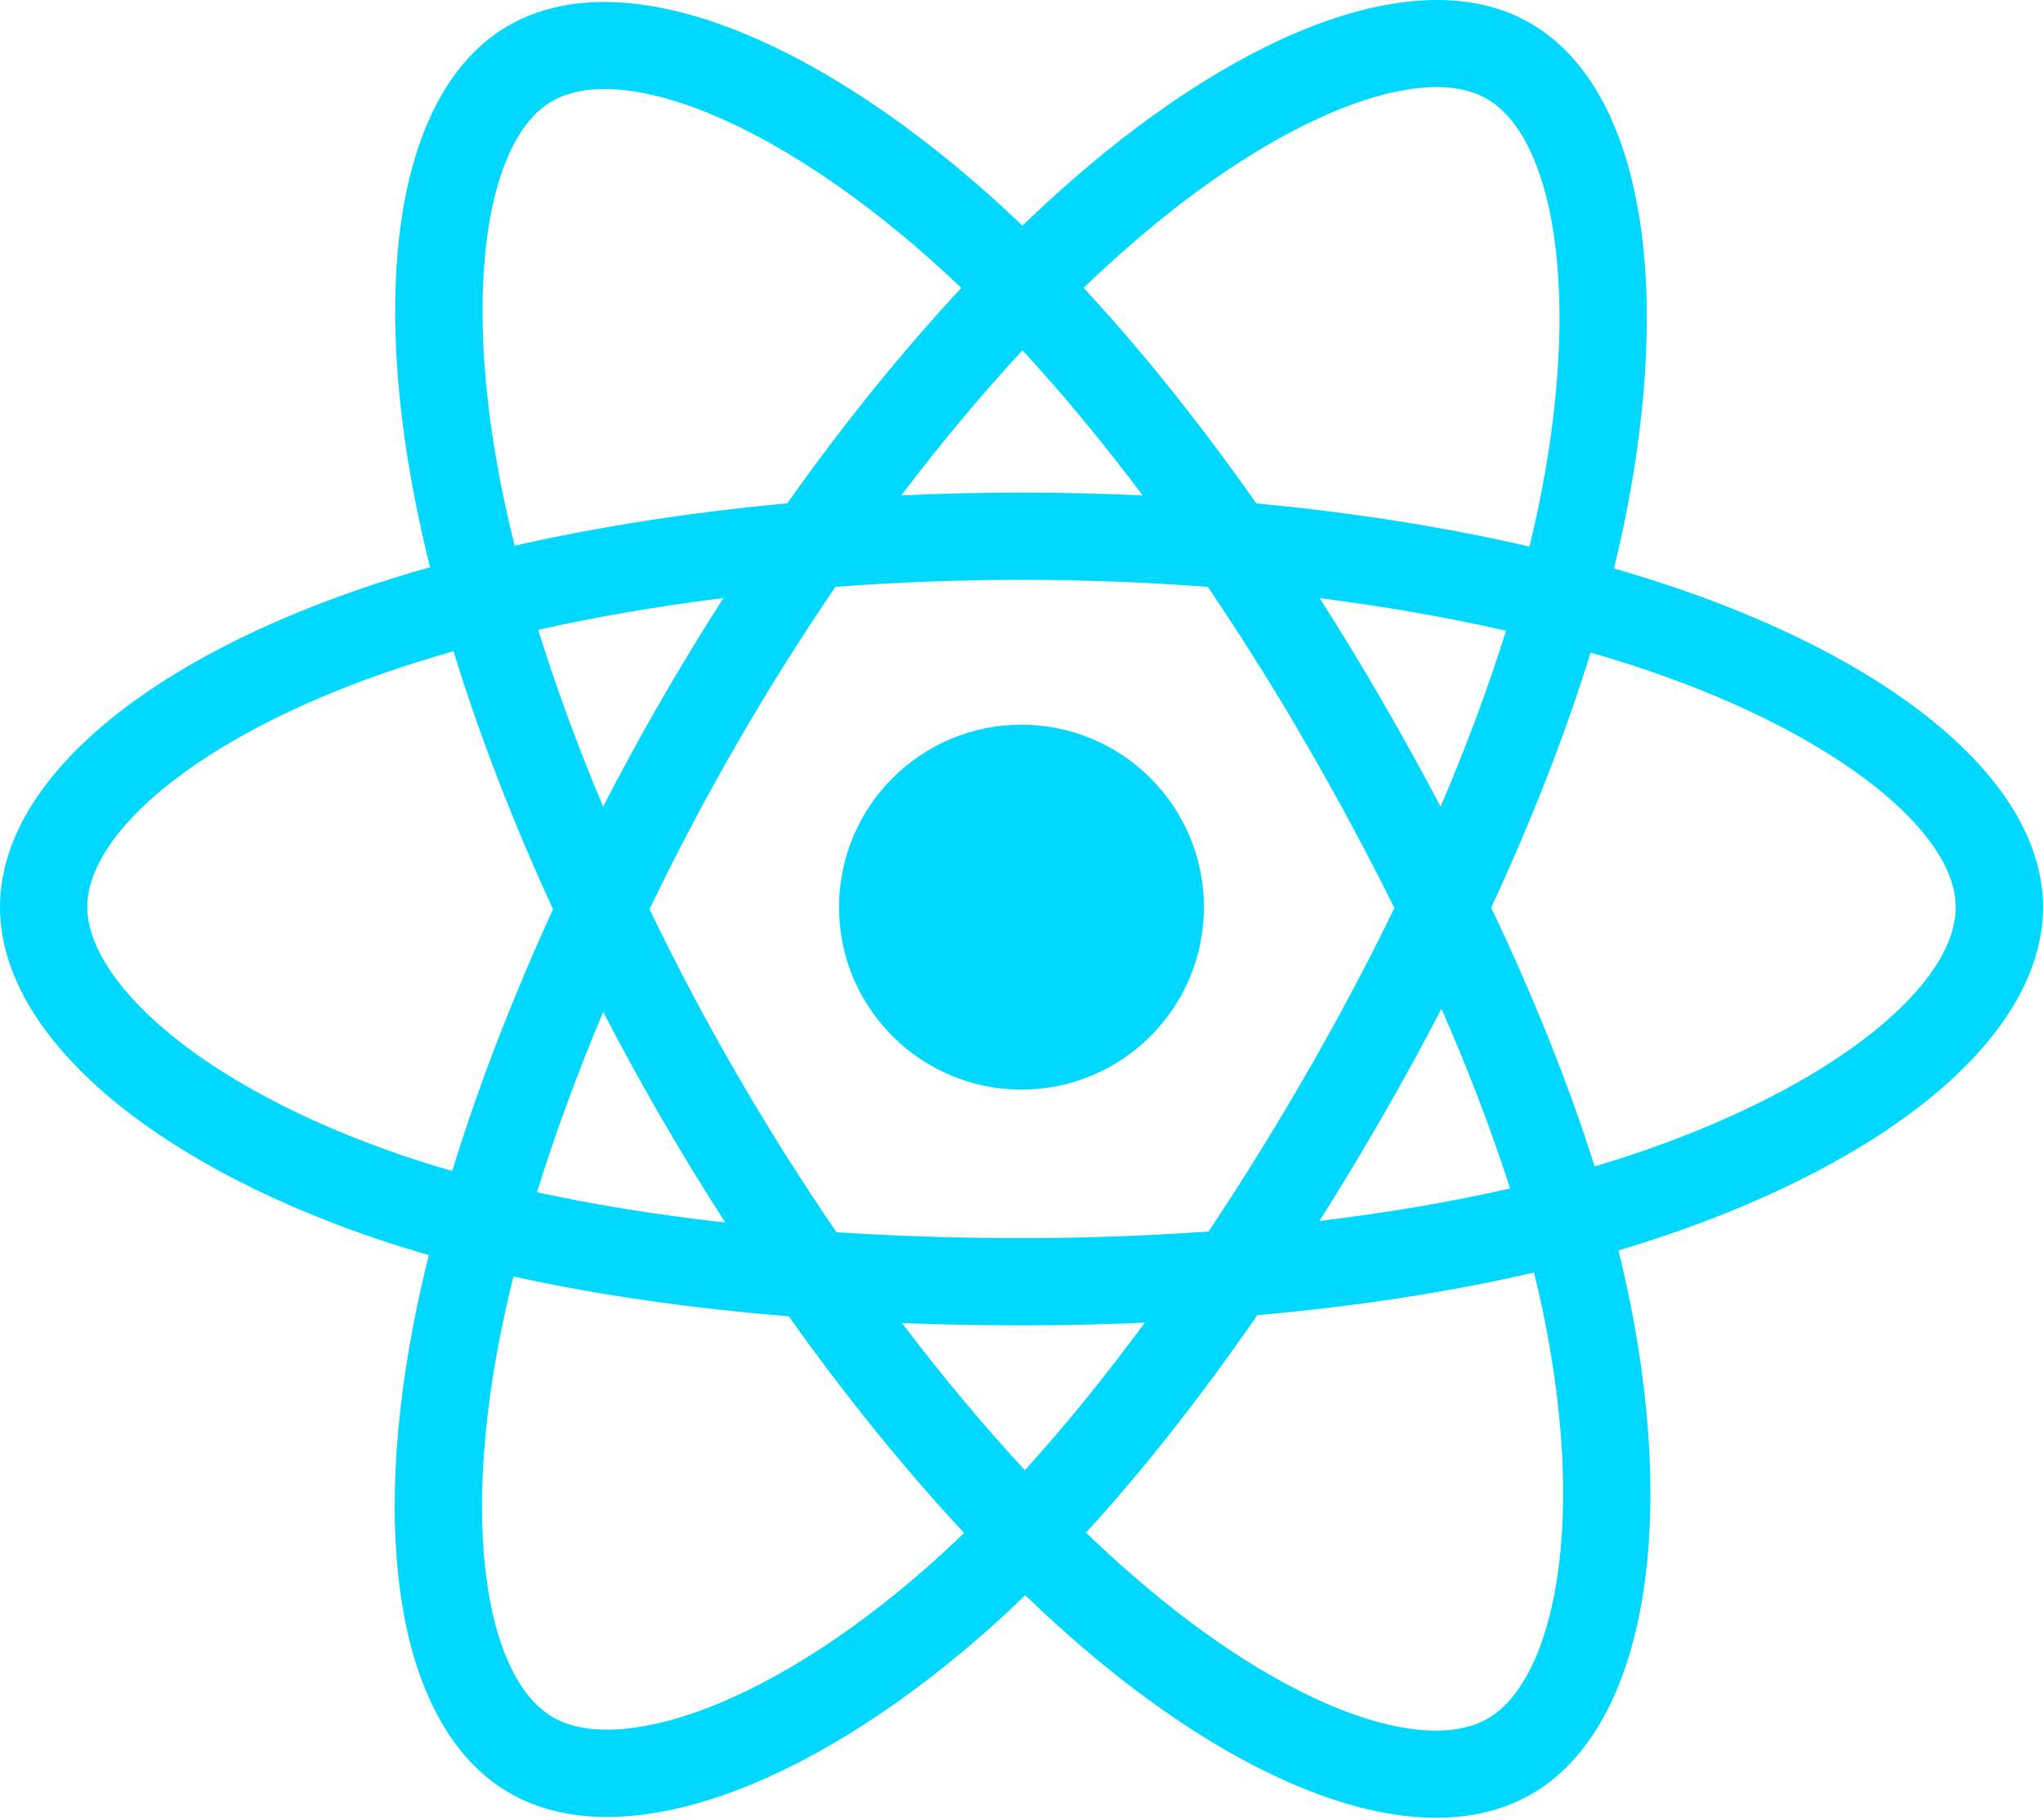
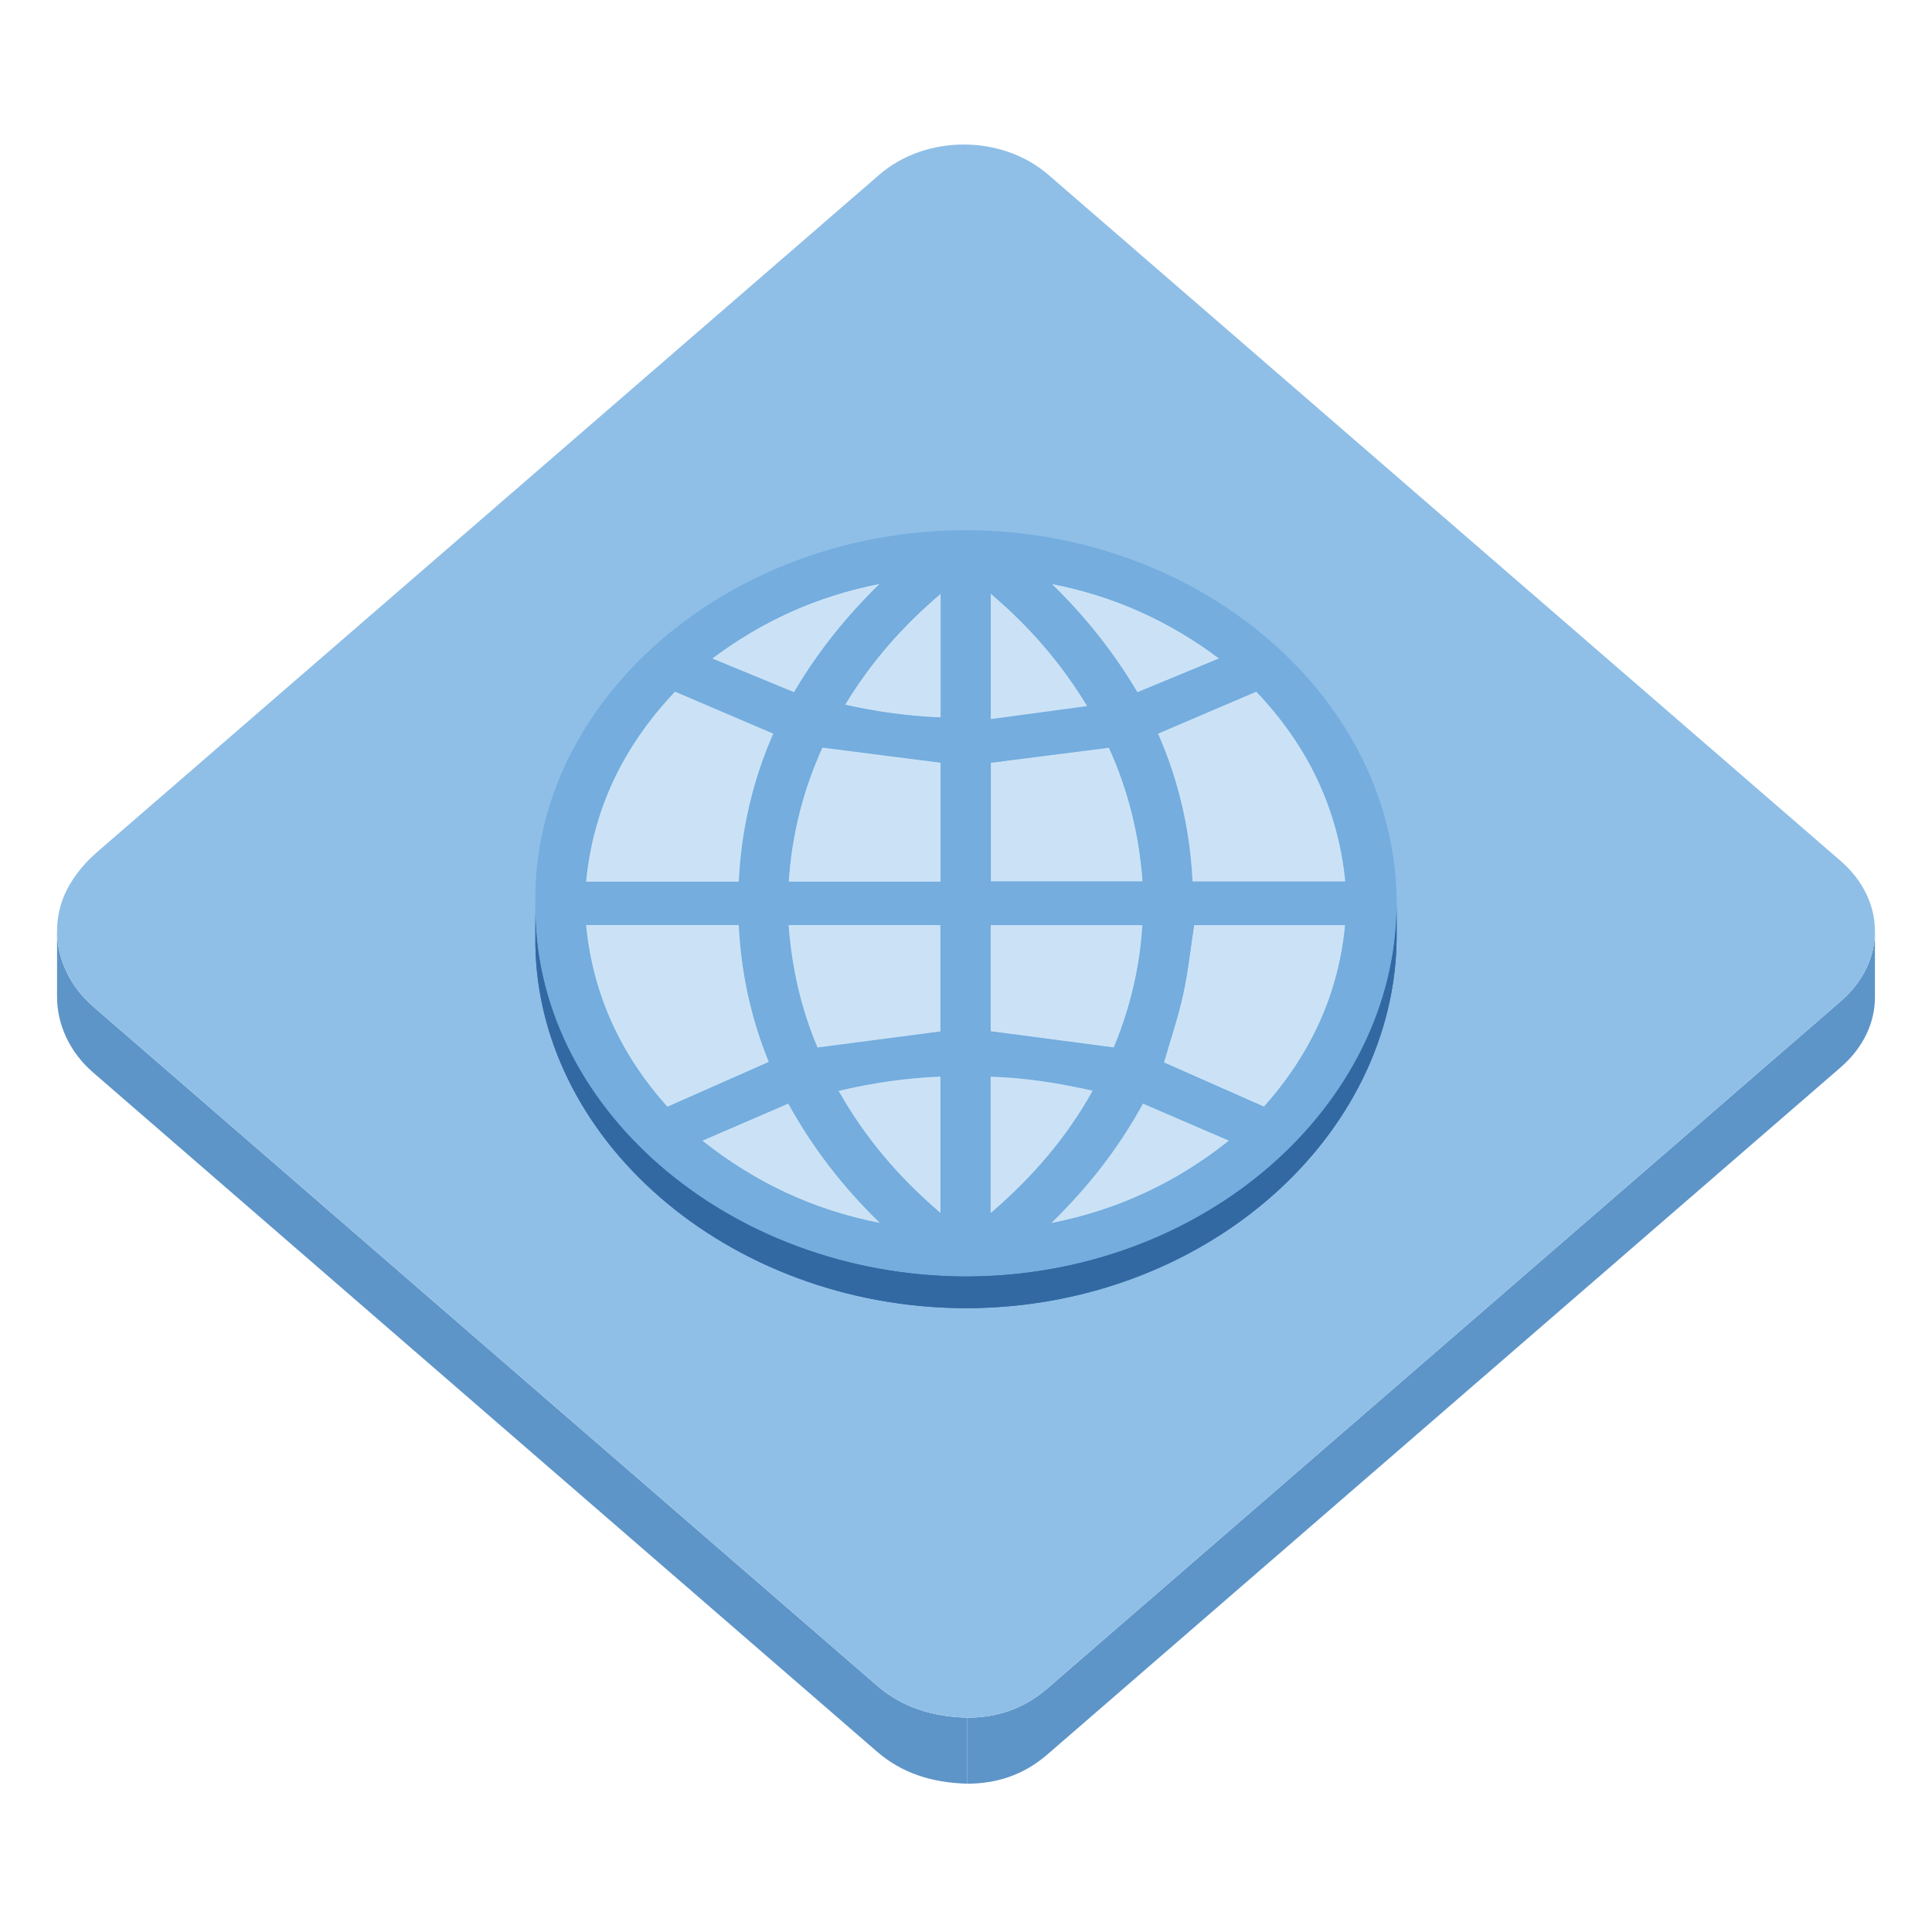
- <svg xmlns="http://www.w3.org/2000/svg" aria-hidden="true" role="img" class="iconify iconify--logos" width="35.93" height="32" preserveAspectRatio="xMidYMid meet" viewBox="0 0 256 228">
-   <path fill="#00D8FF" d="M210.483 73.824a171.49 171.49 0 0 0-8.24-2.597c.465-1.9.893-3.777 1.273-5.621c6.238-30.281 2.16-54.676-11.769-62.708c-13.355-7.7-35.196.329-57.254 19.526a171.23 171.23 0 0 0-6.375 5.848a155.866 155.866 0 0 0-4.241-3.917C100.759 3.829 77.587-4.822 63.673 3.233C50.33 10.957 46.379 33.89 51.995 62.588a170.974 170.974 0 0 0 1.892 8.48c-3.28.932-6.445 1.924-9.474 2.98C17.309 83.498 0 98.307 0 113.668c0 15.865 18.582 31.778 46.812 41.427a145.52 145.52 0 0 0 6.921 2.165a167.467 167.467 0 0 0-2.01 9.138c-5.354 28.2-1.173 50.591 12.134 58.266c13.744 7.926 36.812-.22 59.273-19.855a145.567 145.567 0 0 0 5.342-4.923a168.064 168.064 0 0 0 6.92 6.314c21.758 18.722 43.246 26.282 56.54 18.586c13.731-7.949 18.194-32.003 12.4-61.268a145.016 145.016 0 0 0-1.535-6.842c1.62-.48 3.21-.974 4.76-1.488c29.348-9.723 48.443-25.443 48.443-41.52c0-15.417-17.868-30.326-45.517-39.844Zm-6.365 70.984c-1.4.463-2.836.91-4.3 1.345c-3.24-10.257-7.612-21.163-12.963-32.432c5.106-11 9.31-21.767 12.459-31.957c2.619.758 5.16 1.557 7.61 2.4c23.69 8.156 38.14 20.213 38.14 29.504c0 9.896-15.606 22.743-40.946 31.14Zm-10.514 20.834c2.562 12.94 2.927 24.64 1.23 33.787c-1.524 8.219-4.59 13.698-8.382 15.893c-8.067 4.67-25.32-1.4-43.927-17.412a156.726 156.726 0 0 1-6.437-5.87c7.214-7.889 14.423-17.06 21.459-27.246c12.376-1.098 24.068-2.894 34.671-5.345a134.17 134.17 0 0 1 1.386 6.193ZM87.276 214.515c-7.882 2.783-14.16 2.863-17.955.675c-8.075-4.657-11.432-22.636-6.853-46.752a156.923 156.923 0 0 1 1.869-8.499c10.486 2.32 22.093 3.988 34.498 4.994c7.084 9.967 14.501 19.128 21.976 27.15a134.668 134.668 0 0 1-4.877 4.492c-9.933 8.682-19.886 14.842-28.658 17.94ZM50.35 144.747c-12.483-4.267-22.792-9.812-29.858-15.863c-6.35-5.437-9.555-10.836-9.555-15.216c0-9.322 13.897-21.212 37.076-29.293c2.813-.98 5.757-1.905 8.812-2.773c3.204 10.42 7.406 21.315 12.477 32.332c-5.137 11.18-9.399 22.249-12.634 32.792a134.718 134.718 0 0 1-6.318-1.979Zm12.378-84.26c-4.811-24.587-1.616-43.134 6.425-47.789c8.564-4.958 27.502 2.111 47.463 19.835a144.318 144.318 0 0 1 3.841 3.545c-7.438 7.987-14.787 17.08-21.808 26.988c-12.04 1.116-23.565 2.908-34.161 5.309a160.342 160.342 0 0 1-1.76-7.887Zm110.427 27.268a347.8 347.8 0 0 0-7.785-12.803c8.168 1.033 15.994 2.404 23.343 4.08c-2.206 7.072-4.956 14.465-8.193 22.045a381.151 381.151 0 0 0-7.365-13.322Zm-45.032-43.861c5.044 5.465 10.096 11.566 15.065 18.186a322.04 322.04 0 0 0-30.257-.006c4.974-6.559 10.069-12.652 15.192-18.18ZM82.802 87.83a323.167 323.167 0 0 0-7.227 13.238c-3.184-7.553-5.909-14.98-8.134-22.152c7.304-1.634 15.093-2.97 23.209-3.984a321.524 321.524 0 0 0-7.848 12.897Zm8.081 65.352c-8.385-.936-16.291-2.203-23.593-3.793c2.26-7.3 5.045-14.885 8.298-22.6a321.187 321.187 0 0 0 7.257 13.246c2.594 4.48 5.28 8.868 8.038 13.147Zm37.542 31.03c-5.184-5.592-10.354-11.779-15.403-18.433c4.902.192 9.899.29 14.978.29c5.218 0 10.376-.117 15.453-.343c-4.985 6.774-10.018 12.97-15.028 18.486Zm52.198-57.817c3.422 7.8 6.306 15.345 8.596 22.52c-7.422 1.694-15.436 3.058-23.88 4.071a382.417 382.417 0 0 0 7.859-13.026a347.403 347.403 0 0 0 7.425-13.565Zm-16.898 8.101a358.557 358.557 0 0 1-12.281 19.815a329.4 329.4 0 0 1-23.444.823c-7.967 0-15.716-.248-23.178-.732a310.202 310.202 0 0 1-12.513-19.846h.001a307.41 307.41 0 0 1-10.923-20.627a310.278 310.278 0 0 1 10.89-20.637l-.001.001a307.318 307.318 0 0 1 12.413-19.761c7.613-.576 15.42-.876 23.31-.876H128c7.926 0 15.743.303 23.354.883a329.357 329.357 0 0 1 12.335 19.695a358.489 358.489 0 0 1 11.036 20.54a329.472 329.472 0 0 1-11 20.722Zm22.56-122.124c8.572 4.944 11.906 24.881 6.52 51.026c-.344 1.668-.73 3.367-1.15 5.09c-10.622-2.452-22.155-4.275-34.23-5.408c-7.034-10.017-14.323-19.124-21.64-27.008a160.789 160.789 0 0 1 5.888-5.4c18.9-16.447 36.564-22.941 44.612-18.3ZM128 90.808c12.625 0 22.86 10.235 22.86 22.86s-10.235 22.86-22.86 22.86s-22.86-10.235-22.86-22.86s10.235-22.86 22.86-22.86Z" />
+ <svg xmlns="http://www.w3.org/2000/svg" width="800px" height="800px" viewBox="0 0 1024 1024" class="icon" version="1.1">
+   <path d="M993.763 493.538v35c0 13.331-6.04 26.664-18.135 37.137-140.149 121.422-280.35 242.795-420.49 364.219-11.813 10.237-25.813 15.501-42.454 15.501v-35c16.644 0 30.641-5.264 42.454-15.501C695.28 773.47 835.474 652.092 975.628 530.677c12.095-10.475 18.135-23.803 18.135-37.139z" fill="#5E95C8" />
+   <path d="M30.239 528.367v-3.5-1.75-3.5-3.5-1.75-3.5-3.5-1.75-3.5-3.5-1.75-3.5c0 14.707 6.701 29.313 19.037 40.019 138.449 120.064 277.049 239.996 415.562 360.02 13.002 11.26 28.74 16.466 47.853 16.994v35c-19.108-0.528-34.851-5.734-47.853-16.994C326.325 808.382 187.725 688.45 49.276 568.386c-12.337-10.705-19.037-25.312-19.037-40.019z" fill="#5E95C8" />
+   <path d="M510.786 76.601c16.263 0 32.546 5.362 44.946 16.097 139.949 121.188 279.9 242.376 419.818 363.586 24.241 20.995 24.295 53.413 0.079 74.396C835.48 652.101 695.28 773.478 555.141 894.898c-11.814 10.238-25.813 15.502-42.451 15.502-19.109-0.528-34.853-5.734-47.854-16.994C326.324 773.382 187.724 653.45 49.275 533.386c-19.581-16.987-24.96-43.81-11.895-65.251 3.919-6.438 8.669-11.829 14.465-16.849C189.954 331.734 328.024 212.152 466.107 92.567c12.296-10.64 28.478-15.966 44.679-15.966z" fill="#8FBFE7" />
+   <path d="M466.28 309.432c-17.731 17.336-32.86 36.087-45.419 57.492-14.292-5.891-28.345-11.688-43.396-17.886 26.612-19.973 55.672-33.101 88.815-39.606zM557.424 309.485c33.072 6.424 62.133 19.588 88.732 39.51-14.815 6.146-28.858 11.958-43.323 17.956-12.589-21.256-27.559-40.095-45.409-57.466zM498.596 314.671v65.603c-17.146-0.645-33.756-2.995-50.701-6.731 13.274-21.912 29.846-41.188 50.701-58.872zM587.764 396.283c10.142 22.33 16.108 46.049 17.842 70.919h-80.47V404.27c20.766-2.653 41.34-5.273 62.628-7.987zM605.525 490.327c-1.343 22.608-6.653 44.38-15.172 64.869-21.973-2.89-43.433-5.709-65.276-8.582v-56.288l80.448 0.001zM712.957 490.317c-3.396 36.218-18.052 68.266-43.021 96.254l-53.043-23.439c3.35-11.639 7.45-23.63 10.142-35.861 2.683-12.125 3.94-24.485 5.866-36.953l80.056-0.001z" fill="#CBE2F6" />
+   <path d="M511.885 281.036c126.157 0.21 228.711 90.665 228.368 198.379-0.33 106.476-102.102 197.148-228.55 197.148-126.286-0.394-229.817-90.736-227.933-197.986-1.65-107.031 101.962-197.531 228.115-197.541z m-154.097 85.593c-27.405 28.826-43.474 62.373-47.123 100.678h80.88c1.291-27.351 7.39-53.661 18.275-78.442-17.428-7.449-34.492-14.746-52.032-22.236m355.209 100.529c-3.791-38.304-19.789-71.818-47.154-100.521-17.561 7.499-34.635 14.797-52.035 22.225 10.919 24.81 16.986 51.138 18.278 78.294 27.102 0.002 53.827 0.002 80.911 0.002m-402.352 23.143c3.559 36.437 18.143 68.5 43.103 96.26 18.325-8.101 35.905-15.878 53.696-23.753-9.485-23.157-14.658-47.437-15.917-72.507h-80.882m359.29 96.27c24.972-27.988 39.628-60.035 43.022-96.254H632.9c-1.926 12.466-3.186 24.826-5.866 36.953-2.691 12.231-6.795 24.227-10.141 35.861 17.38 7.682 34.969 15.452 53.042 23.44M557.281 648.2c35.472-7.01 66.186-21.511 94.016-43.622-15.744-6.782-30.461-13.129-45.49-19.605-12.993 23.726-29.162 44.353-48.526 63.227m-184.958-43.596c27.971 22.084 58.564 36.619 93.944 43.524-19.403-18.892-35.48-39.561-48.474-63.167-15.128 6.542-29.855 12.896-45.47 19.643m126.193-137.332v-62.984c-20.906-2.678-41.47-5.307-62.607-8.012-10.153 22.338-16.249 46.169-17.813 70.997l80.42-0.001m26.622-63.001v62.932h80.471c-1.733-24.871-7.701-48.59-17.845-70.918-21.289 2.714-41.864 5.332-62.626 7.986m-0.062 86.056v56.289c21.845 2.871 43.304 5.689 65.276 8.58 8.519-20.487 13.83-42.262 15.171-64.869h-80.447m-107.07 0c1.653 22.758 6.684 44.596 15.313 64.841 22.207-2.906 43.646-5.699 65.106-8.511v-56.331l-80.419 0.001m48.272-180.893c-33.143 6.503-62.203 19.632-88.813 39.606 15.05 6.198 29.103 11.994 43.396 17.886 12.557-21.405 27.686-40.156 45.417-57.492m179.878 39.563c-26.602-19.921-55.66-33.085-88.734-39.51 17.854 17.371 32.821 36.209 45.411 57.465 14.465-5.997 28.506-11.811 43.323-17.955m-121.09 221.686v72.254c22.628-19.413 40.541-40.508 54.037-64.837-18.212-4.082-35.812-6.859-54.037-7.417m-26.622 72.121v-72.176c-18.356 0.775-35.997 3.335-53.93 7.567 13.693 24.297 31.424 45.441 53.93 64.609m26.694-328.046v66.344c17.074-2.295 33.706-4.539 51.054-6.88-13.8-22.635-30.31-41.893-51.054-59.464m-26.543 65.515V314.67c-20.854 17.686-37.424 36.96-50.7 58.873 16.942 3.736 33.554 6.085 50.7 6.73" fill="#74ADDE" />
+   <path d="M525.138 314.758c20.744 17.571 37.254 36.83 51.056 59.464-17.35 2.34-33.979 4.583-51.056 6.88v-66.344zM665.844 366.637c27.366 28.704 43.365 62.215 47.156 100.521h-80.913c-1.292-27.156-7.359-53.487-18.276-78.296 17.398-7.428 34.473-14.726 52.033-22.225zM435.909 396.274c21.137 2.706 41.699 5.334 62.605 8.014v62.981h-80.418c1.564-24.824 7.662-48.657 17.813-70.995zM357.788 366.629c17.54 7.49 34.604 14.788 52.034 22.233-10.885 24.784-16.984 51.094-18.275 78.444h-80.882c3.648-38.306 19.715-71.852 47.123-100.677zM498.425 490.327v56.333c-21.461 2.812-42.9 5.604-65.106 8.511-8.628-20.246-13.657-42.085-15.312-64.843l80.418-0.001zM391.527 490.299c1.259 25.072 6.432 49.349 15.917 72.508-17.791 7.874-35.372 15.652-53.696 23.753-24.959-27.76-39.544-59.822-43.102-96.261h80.881zM498.446 570.628v72.179c-22.509-19.171-40.239-40.313-53.93-64.607 17.934-4.236 35.574-6.797 53.93-7.572zM525.066 570.682c18.225 0.559 35.823 3.335 54.037 7.42-13.496 24.329-31.407 45.422-54.037 64.837v-72.257zM417.795 584.963c12.992 23.604 29.07 44.275 48.475 63.167-35.38-6.907-65.973-21.439-93.946-43.525 15.614-6.748 30.342-13.102 45.471-19.642zM605.809 584.973c15.027 6.478 29.744 12.823 45.488 19.605-27.83 22.111-58.543 36.612-94.015 43.622 19.364-18.874 35.532-39.503 48.527-63.227z" fill="#CBE2F6" />
+   <path d="M740.253 479.415v16.8c-0.33 106.476-102.102 197.147-228.55 197.147-126.286-0.395-229.817-90.736-227.933-197.987v-16.8c-1.884 107.25 101.646 197.592 227.933 197.986 126.448 0.002 228.22-90.67 228.55-197.146z" fill="#3269A3" />
+   <path d="M740.253 479.415v16.8a167.28 167.28 0 0 1-0.328 9.962v-16.8c0.208-3.302 0.317-6.625 0.328-9.962M739.925 489.378v16.8c-2.444 38.982-18.437 75.479-44.085 105.712v-16.8c25.648-30.232 41.639-66.73 44.085-105.712M695.838 595.09v16.8c-13.876 16.356-30.582 30.877-49.497 42.963v-16.8c18.917-12.086 35.621-26.608 49.497-42.963M646.341 638.053v16.8c-14.33 9.154-29.93 16.913-46.533 23.015v-16.8c16.603-6.102 32.203-13.861 46.533-23.015M599.808 661.066v16.8c-16.7 6.139-34.419 10.598-52.877 13.115V674.18c18.458-2.515 36.175-6.975 52.877-13.114" fill="#3269A3" />
+   <path d="M546.931 674.184v16.801a260.863 260.863 0 0 1-35.229 2.38c-126.286-0.394-229.817-90.736-227.932-197.986v-16.8c-1.885 107.25 101.645 197.594 227.932 197.986a261.036 261.036 0 0 0 35.229-2.381" fill="#3269A3" />
</svg>
